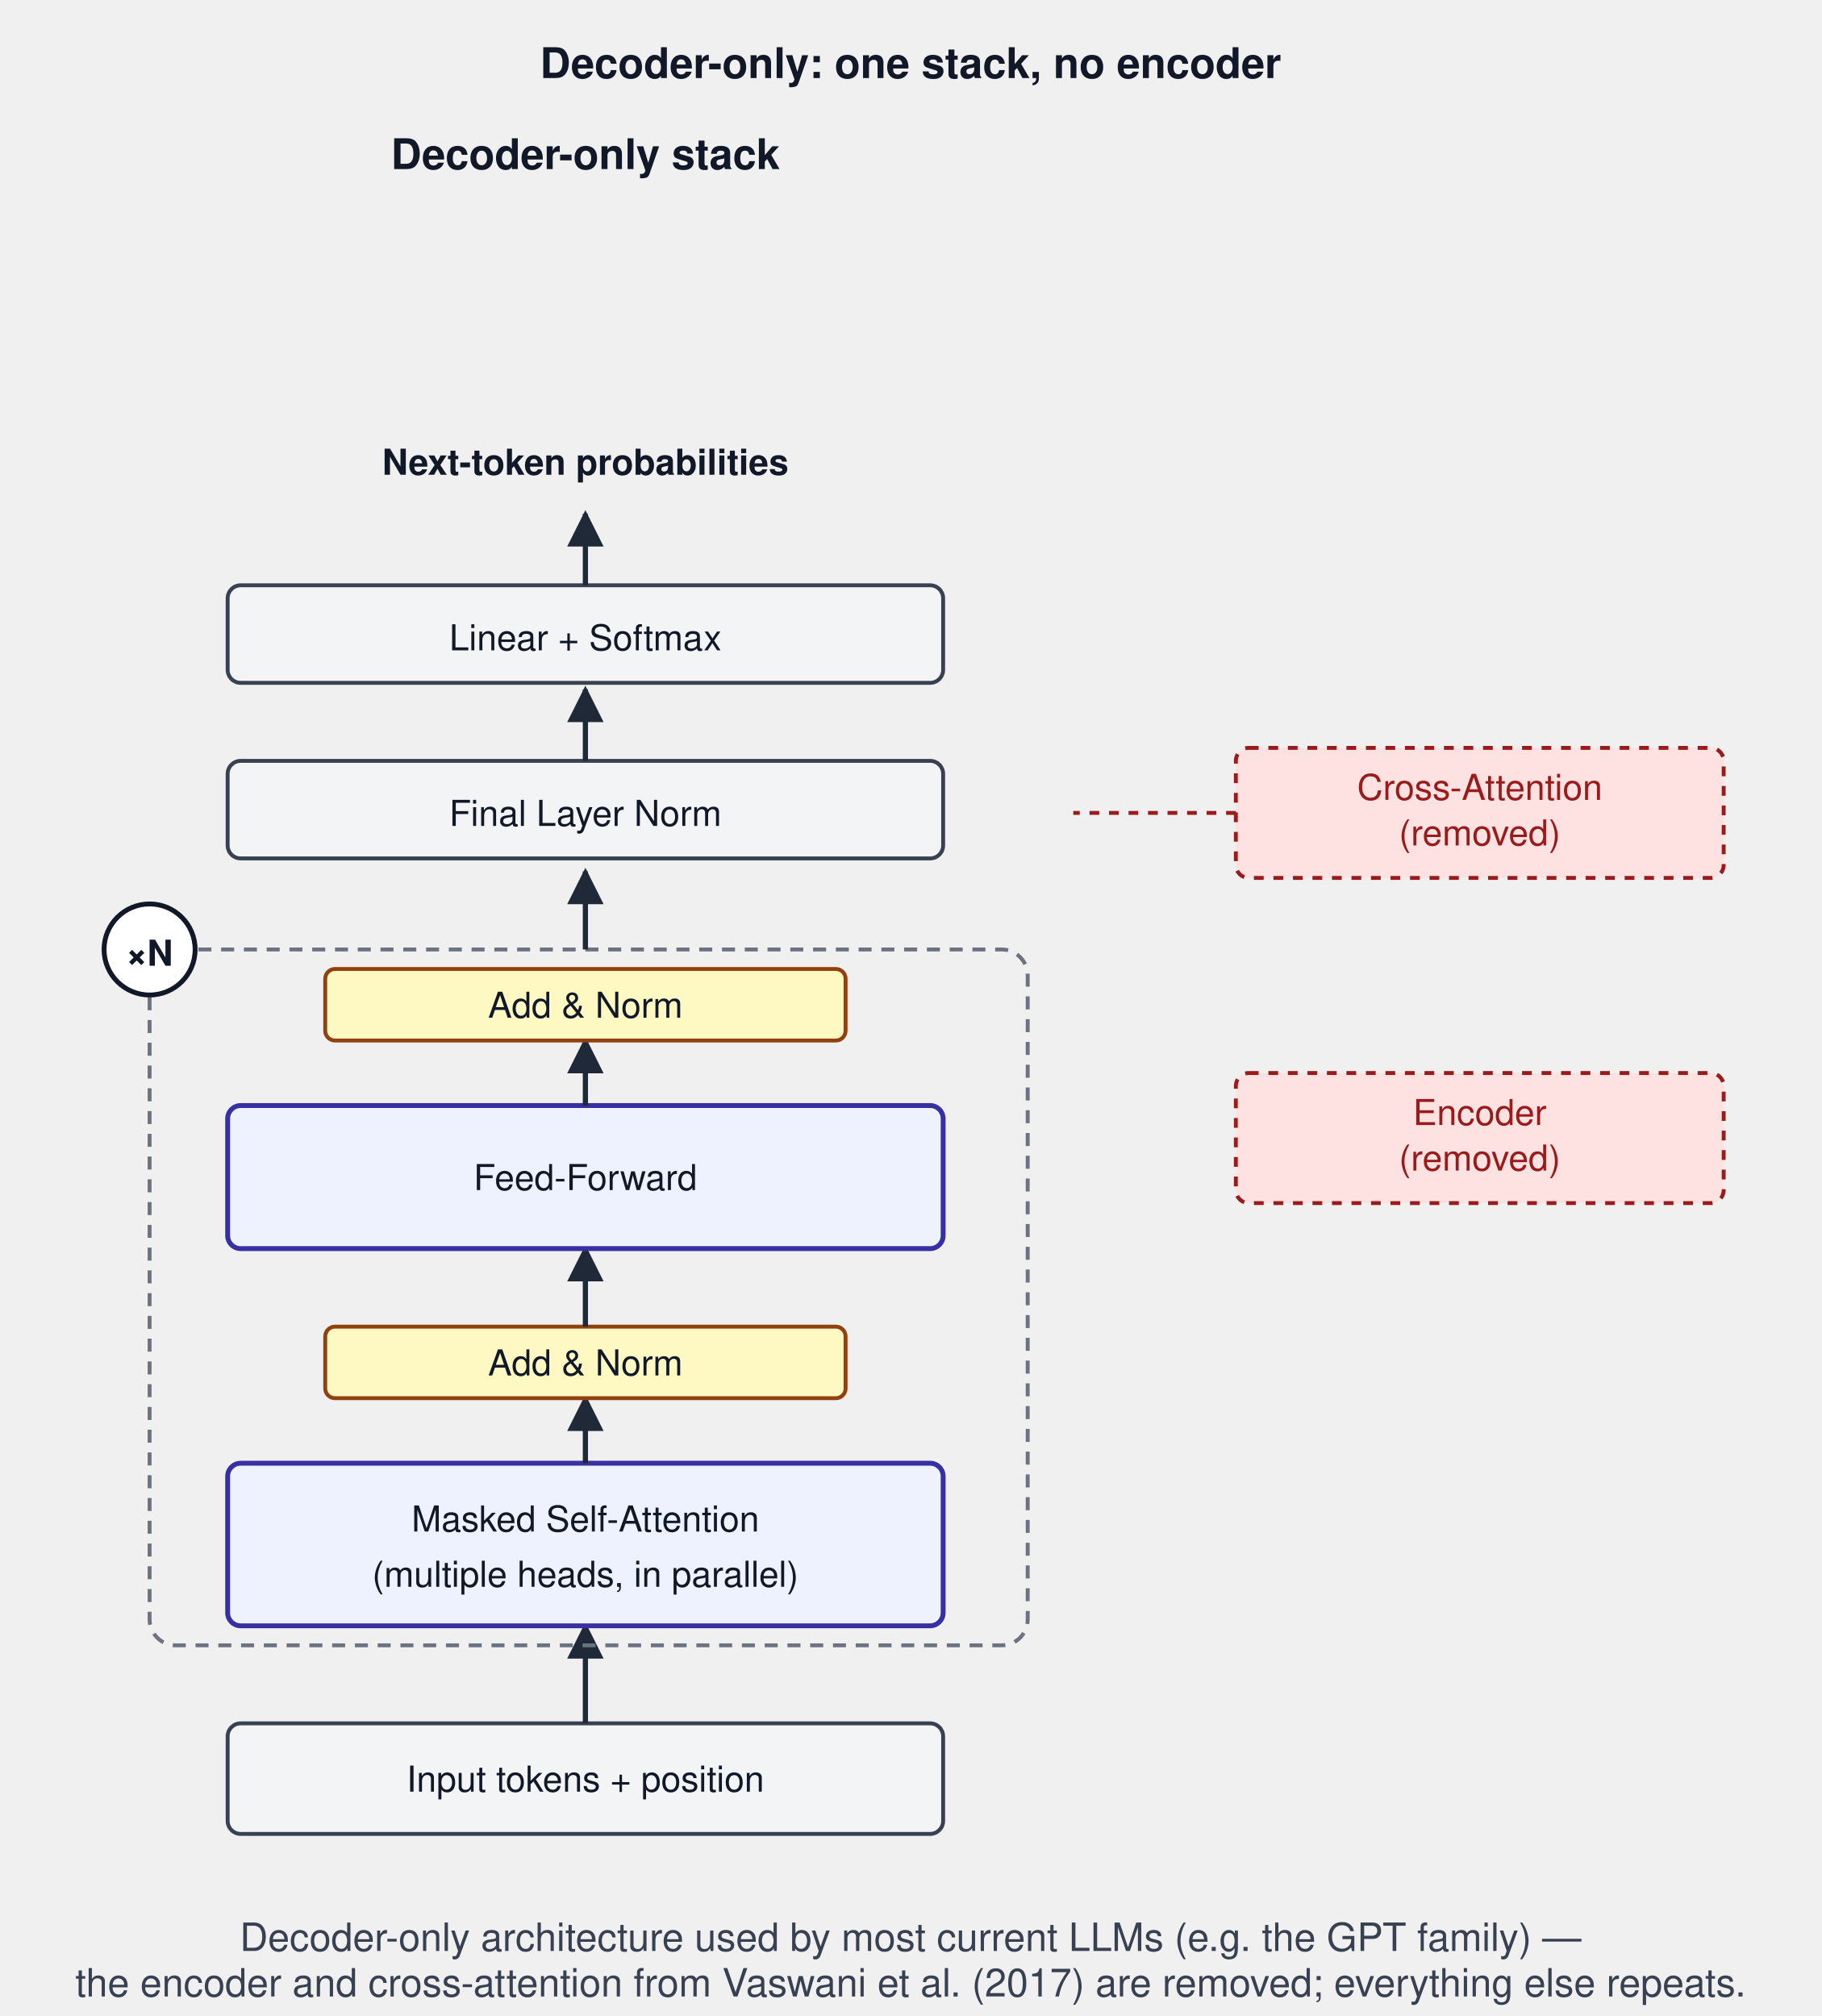
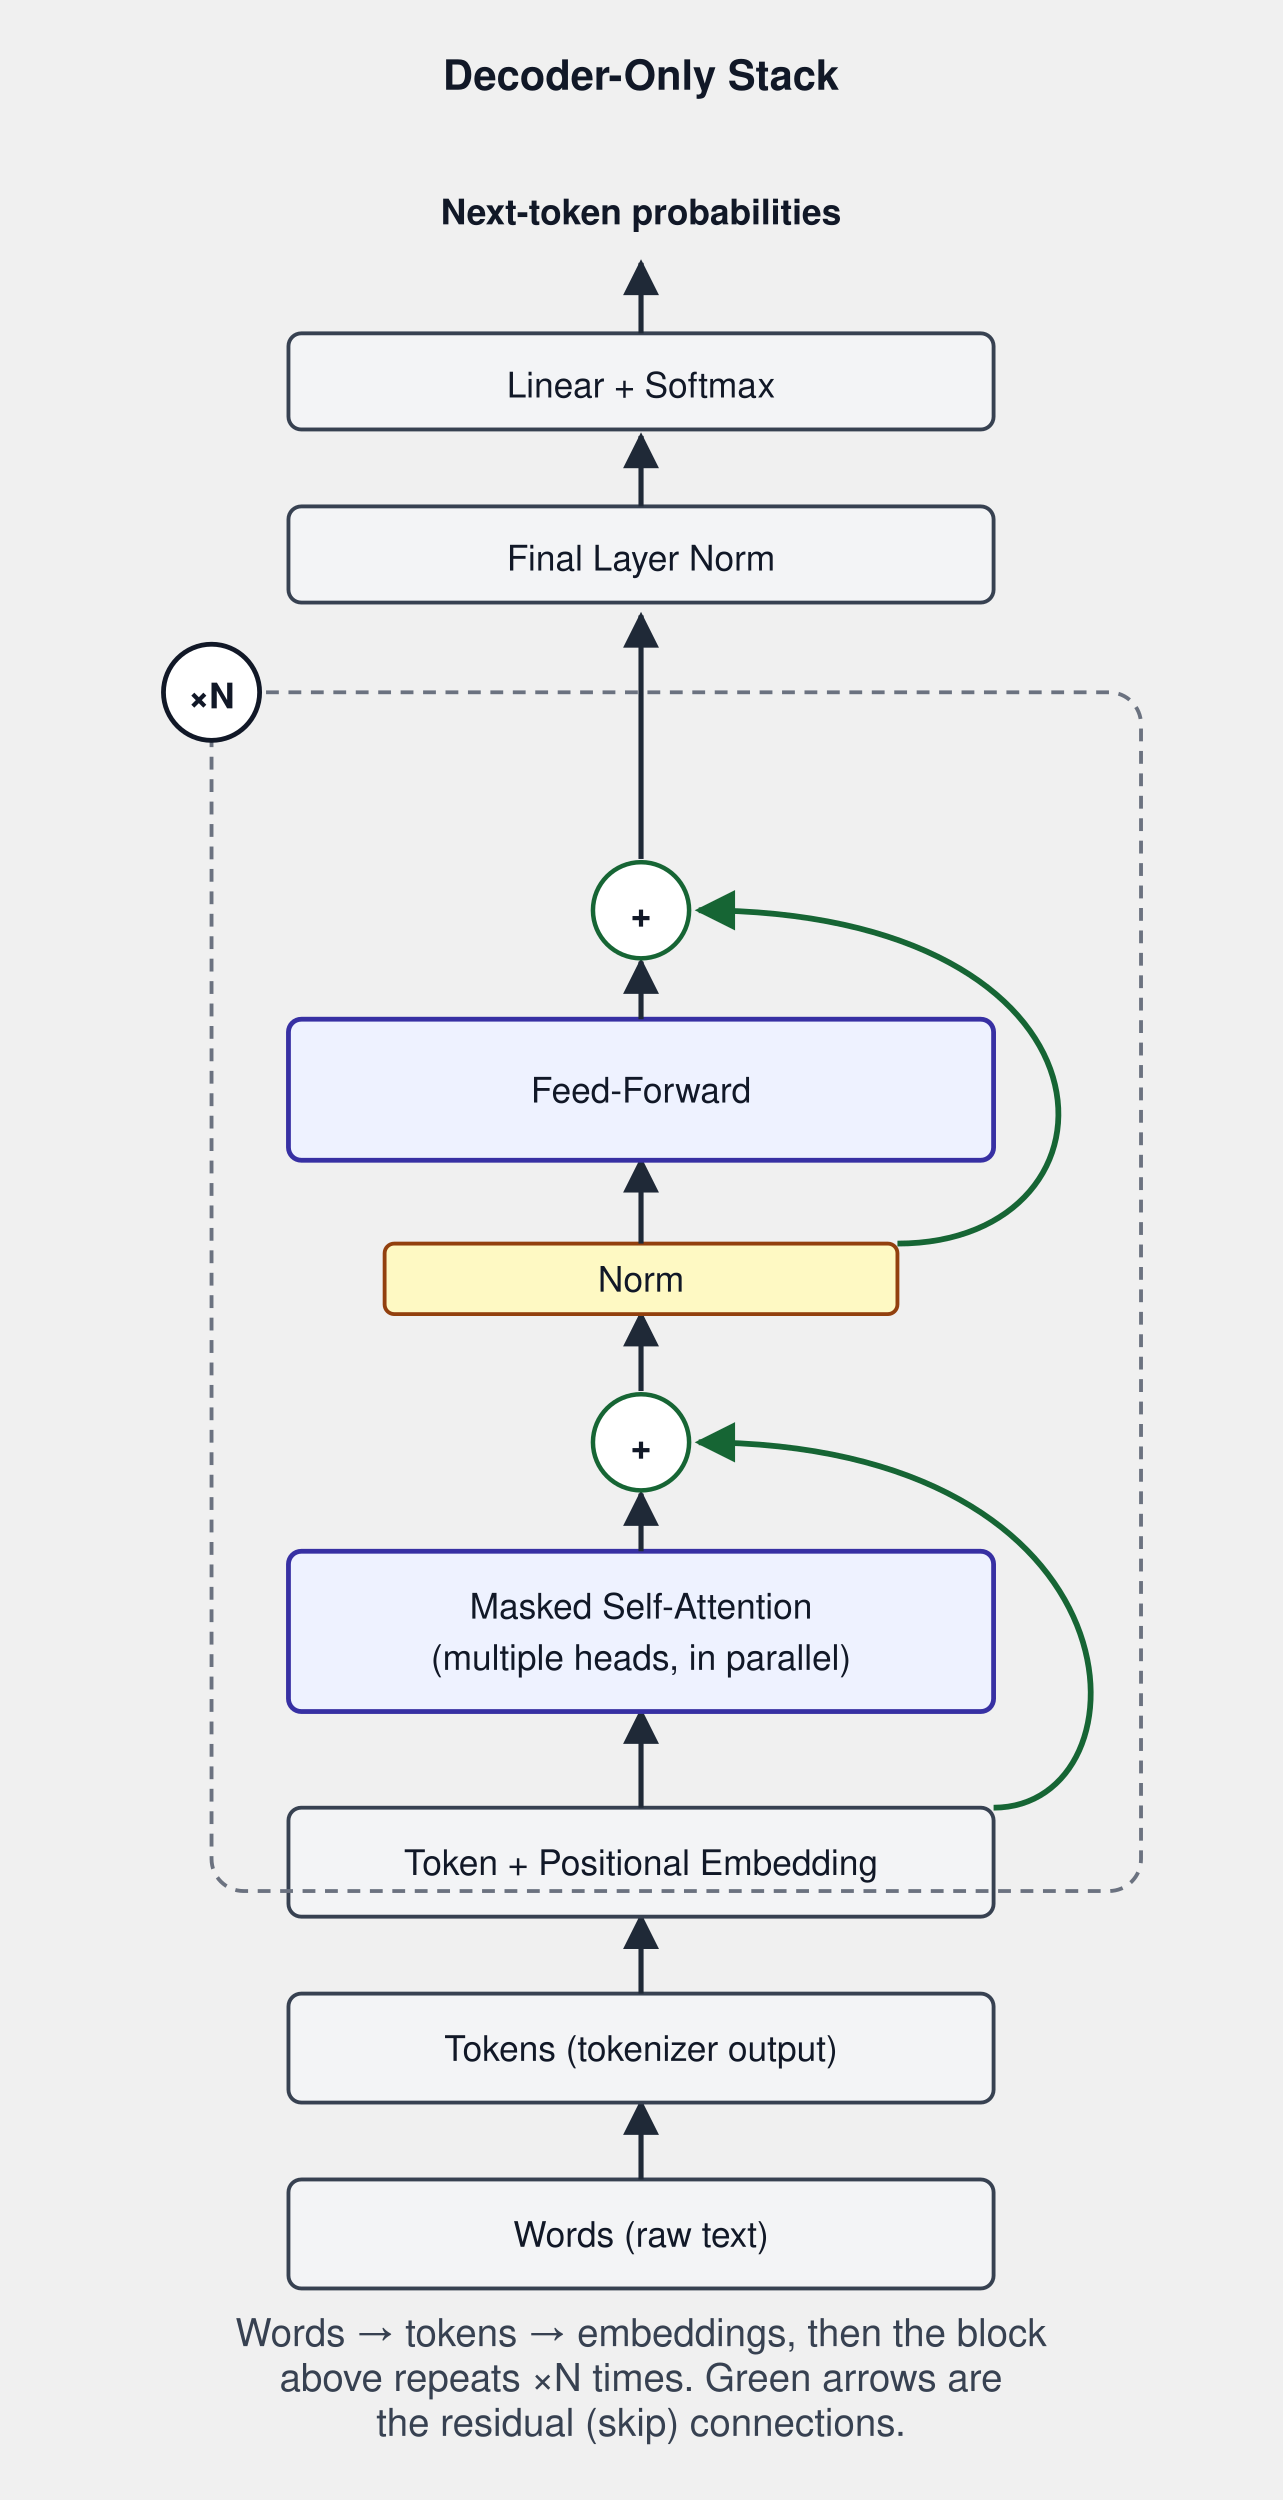
- <svg xmlns="http://www.w3.org/2000/svg" viewBox="0 0 560 620" font-family="Helvetica, Arial, sans-serif">
+ <svg xmlns="http://www.w3.org/2000/svg" viewBox="0 0 400 780" font-family="Helvetica, Arial, sans-serif">
  <defs>
    <marker id="arrow2" viewBox="0 0 10 10" refX="9" refY="5" markerWidth="7" markerHeight="7" orient="auto-start-reverse">
      <path d="M 0 0 L 10 5 L 0 10 z" fill="#1f2937" />
+     </marker>
+     <marker id="arrow2r" viewBox="0 0 10 10" refX="9" refY="5" markerWidth="7" markerHeight="7" orient="auto-start-reverse">
+       <path d="M 0 0 L 10 5 L 0 10 z" fill="#166534" />
    </marker>
  </defs>
  <style>
    .block { fill: #eef2ff; stroke: #3730a3; stroke-width: 1.5; }
    .addnorm { fill: #fef9c3; stroke: #92400e; stroke-width: 1.2; }
    .io { fill: #f3f4f6; stroke: #374151; stroke-width: 1.2; }
-     .removed { fill: #fee2e2; stroke: #991b1b; stroke-width: 1.2; stroke-dasharray: 3 3; }
    .stacklabel { fill: #ffffff; stroke: #111827; stroke-width: 1.5; }
+     .sum { fill: #ffffff; stroke: #166534; stroke-width: 1.4; }
    .lbl { font-size: 13px; fill: #111827; text-anchor: middle; }
    .lbl-sm { font-size: 11px; fill: #111827; text-anchor: middle; }
-     .lbl-strike { font-size: 11px; fill: #991b1b; text-anchor: middle; }
    .cap { font-size: 12px; fill: #374151; text-anchor: middle; }
    .arr { stroke: #1f2937; stroke-width: 1.6; fill: none; marker-end: url(#arrow2); }
+     .res-arr { stroke: #166534; stroke-width: 1.8; fill: none; marker-end: url(#arrow2r); }
  </style>
-   <text x="280" y="24" class="lbl" font-size="16" font-weight="600">Decoder-only: one stack, no encoder</text>
-   <text x="180" y="52" class="lbl" font-weight="600">Decoder-only stack</text>
-   <rect x="380" y="330" width="150" height="40" rx="4" class="removed" />
-   <text x="455" y="346" class="lbl-strike">Encoder</text>
-   <text x="455" y="360" class="lbl-strike">(removed)</text>
-   <rect x="380" y="230" width="150" height="40" rx="4" class="removed" />
-   <text x="455" y="246" class="lbl-strike">Cross-Attention</text>
-   <text x="455" y="260" class="lbl-strike">(removed)</text>
-   <line x1="380" y1="250" x2="330" y2="250" stroke="#991b1b" stroke-width="1.2" stroke-dasharray="3 3" />
-   <rect x="70" y="530" width="220" height="34" rx="4" class="io" />
-   <text x="180" y="551" class="lbl-sm">Input tokens + position</text>
-   <line x1="180" y1="530" x2="180" y2="500" class="arr" />
-   <rect x="70" y="450" width="220" height="50" rx="4" class="block" />
-   <text x="180" y="471" class="lbl-sm">Masked Self-Attention</text>
-   <text x="180" y="488" class="lbl-sm">(multiple heads, in parallel)</text>
-   <line x1="180" y1="450" x2="180" y2="430" class="arr" />
-   <rect x="100" y="408" width="160" height="22" rx="3" class="addnorm" />
-   <text x="180" y="423" class="lbl-sm">Add &amp; Norm</text>
-   <line x1="180" y1="408" x2="180" y2="384" class="arr" />
-   <rect x="70" y="340" width="220" height="44" rx="4" class="block" />
-   <text x="180" y="366" class="lbl-sm">Feed-Forward</text>
-   <line x1="180" y1="340" x2="180" y2="320" class="arr" />
-   <rect x="100" y="298" width="160" height="22" rx="3" class="addnorm" />
-   <text x="180" y="313" class="lbl-sm">Add &amp; Norm</text>
-   <rect x="46" y="292" width="270" height="214" rx="8" fill="none" stroke="#6b7280" stroke-width="1.2" stroke-dasharray="4 3" />
-   <circle cx="46" cy="292" r="14" class="stacklabel" />
-   <text x="46" y="297" class="lbl-sm" font-weight="600">×N</text>
-   <line x1="180" y1="292" x2="180" y2="268" class="arr" />
-   <rect x="70" y="234" width="220" height="30" rx="4" class="io" />
-   <text x="180" y="254" class="lbl-sm">Final Layer Norm</text>
-   <line x1="180" y1="234" x2="180" y2="212" class="arr" />
-   <rect x="70" y="180" width="220" height="30" rx="4" class="io" />
-   <text x="180" y="200" class="lbl-sm">Linear + Softmax</text>
-   <line x1="180" y1="180" x2="180" y2="158" class="arr" />
-   <text x="180" y="146" class="lbl-sm" font-weight="600">Next-token probabilities</text>
-   <text x="280" y="600" class="cap">Decoder-only architecture used by most current LLMs (e.g. the GPT family) —</text>
-   <text x="280" y="614" class="cap">the encoder and cross-attention from Vaswani et al. (2017) are removed; everything else repeats.</text>
+   <text x="200" y="28" class="lbl" font-size="16" font-weight="600">Decoder-Only Stack</text>
+   <rect x="90" y="680" width="220" height="34" rx="4" class="io" />
+   <text x="200" y="701" class="lbl-sm">Words (raw text)</text>
+   <line x1="200" y1="680" x2="200" y2="656" class="arr" />
+   <rect x="90" y="622" width="220" height="34" rx="4" class="io" />
+   <text x="200" y="643" class="lbl-sm">Tokens (tokenizer output)</text>
+   <line x1="200" y1="622" x2="200" y2="598" class="arr" />
+   <rect x="90" y="564" width="220" height="34" rx="4" class="io" />
+   <text x="200" y="585" class="lbl-sm">Token + Positional Embedding</text>
+   <line x1="200" y1="564" x2="200" y2="534" class="arr" />
+   <rect x="90" y="484" width="220" height="50" rx="4" class="block" />
+   <text x="200" y="505" class="lbl-sm">Masked Self-Attention</text>
+   <text x="200" y="521" class="lbl-sm">(multiple heads, in parallel)</text>
+   <line x1="200" y1="484" x2="200" y2="466" class="arr" />
+   <circle cx="200" cy="450" r="15" class="sum" />
+   <text x="200" y="455" class="lbl-sm" fill="#166534" font-weight="600">+</text>
+   <path d="M 310 564 C 360 564, 360 450, 218 450" class="res-arr" />
+   <line x1="200" y1="434" x2="200" y2="410" class="arr" />
+   <rect x="120" y="388" width="160" height="22" rx="3" class="addnorm" />
+   <text x="200" y="403" class="lbl-sm">Norm</text>
+   <line x1="200" y1="388" x2="200" y2="362" class="arr" />
+   <rect x="90" y="318" width="220" height="44" rx="4" class="block" />
+   <text x="200" y="344" class="lbl-sm">Feed-Forward</text>
+   <line x1="200" y1="318" x2="200" y2="300" class="arr" />
+   <circle cx="200" cy="284" r="15" class="sum" />
+   <text x="200" y="289" class="lbl-sm" fill="#166534" font-weight="600">+</text>
+   <path d="M 280 388 C 355 388, 355 284, 218 284" class="res-arr" />
+   <rect x="66" y="216" width="290" height="374" rx="10" fill="none" stroke="#6b7280" stroke-width="1.2" stroke-dasharray="4 3" />
+   <circle cx="66" cy="216" r="15" class="stacklabel" />
+   <text x="66" y="221" class="lbl-sm" font-weight="600">×N</text>
+   <line x1="200" y1="268" x2="200" y2="192" class="arr" />
+   <rect x="90" y="158" width="220" height="30" rx="4" class="io" />
+   <text x="200" y="178" class="lbl-sm">Final Layer Norm</text>
+   <line x1="200" y1="158" x2="200" y2="136" class="arr" />
+   <rect x="90" y="104" width="220" height="30" rx="4" class="io" />
+   <text x="200" y="124" class="lbl-sm">Linear + Softmax</text>
+   <line x1="200" y1="104" x2="200" y2="82" class="arr" />
+   <text x="200" y="70" class="lbl-sm" font-weight="600">Next-token probabilities</text>
+   <text x="200" y="732" class="cap">Words → tokens → embeddings, then the block</text>
+   <text x="200" y="746" class="cap">above repeats ×N times. Green arrows are</text>
+   <text x="200" y="760" class="cap">the residual (skip) connections.</text>
</svg>
